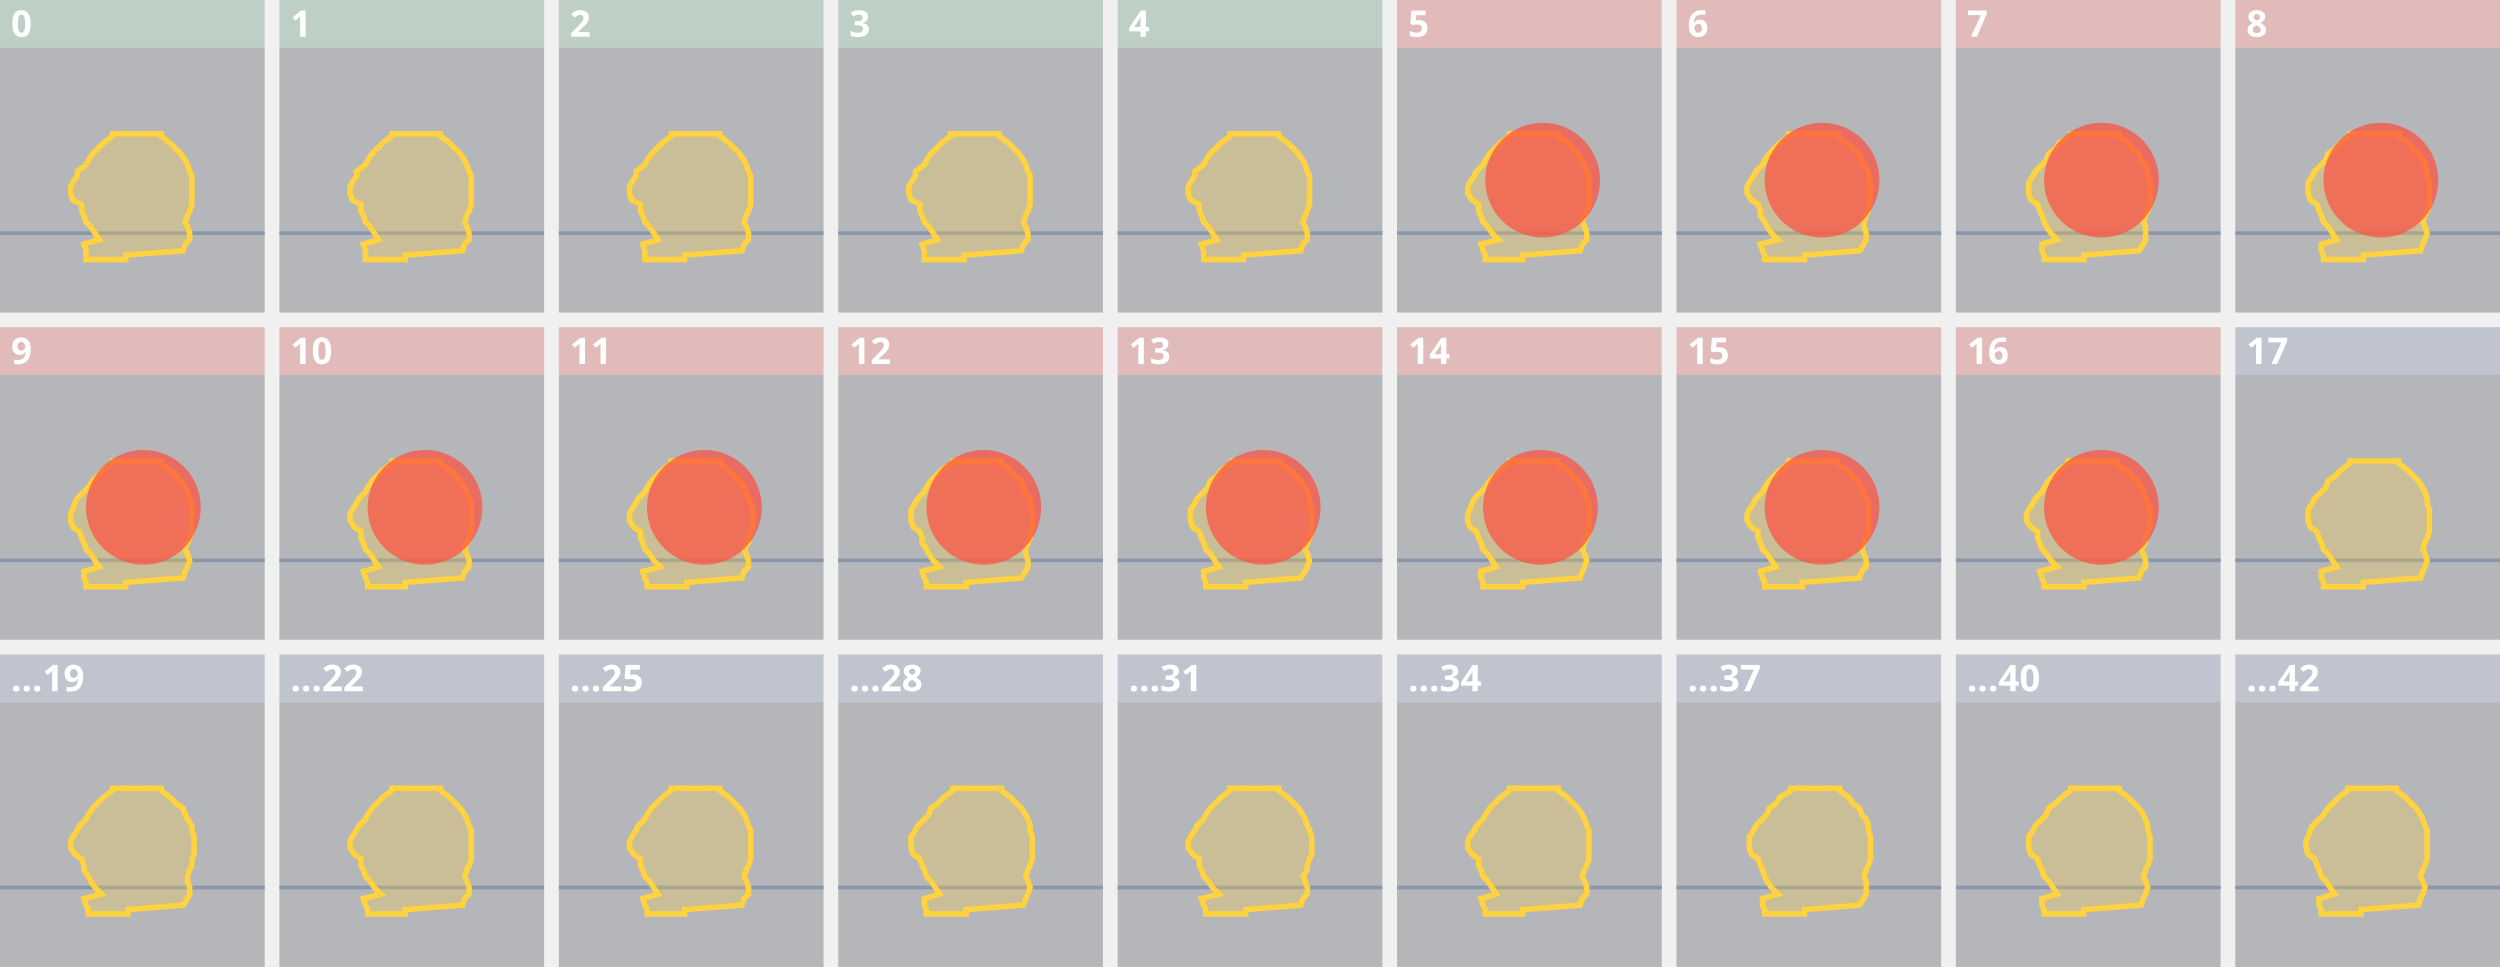
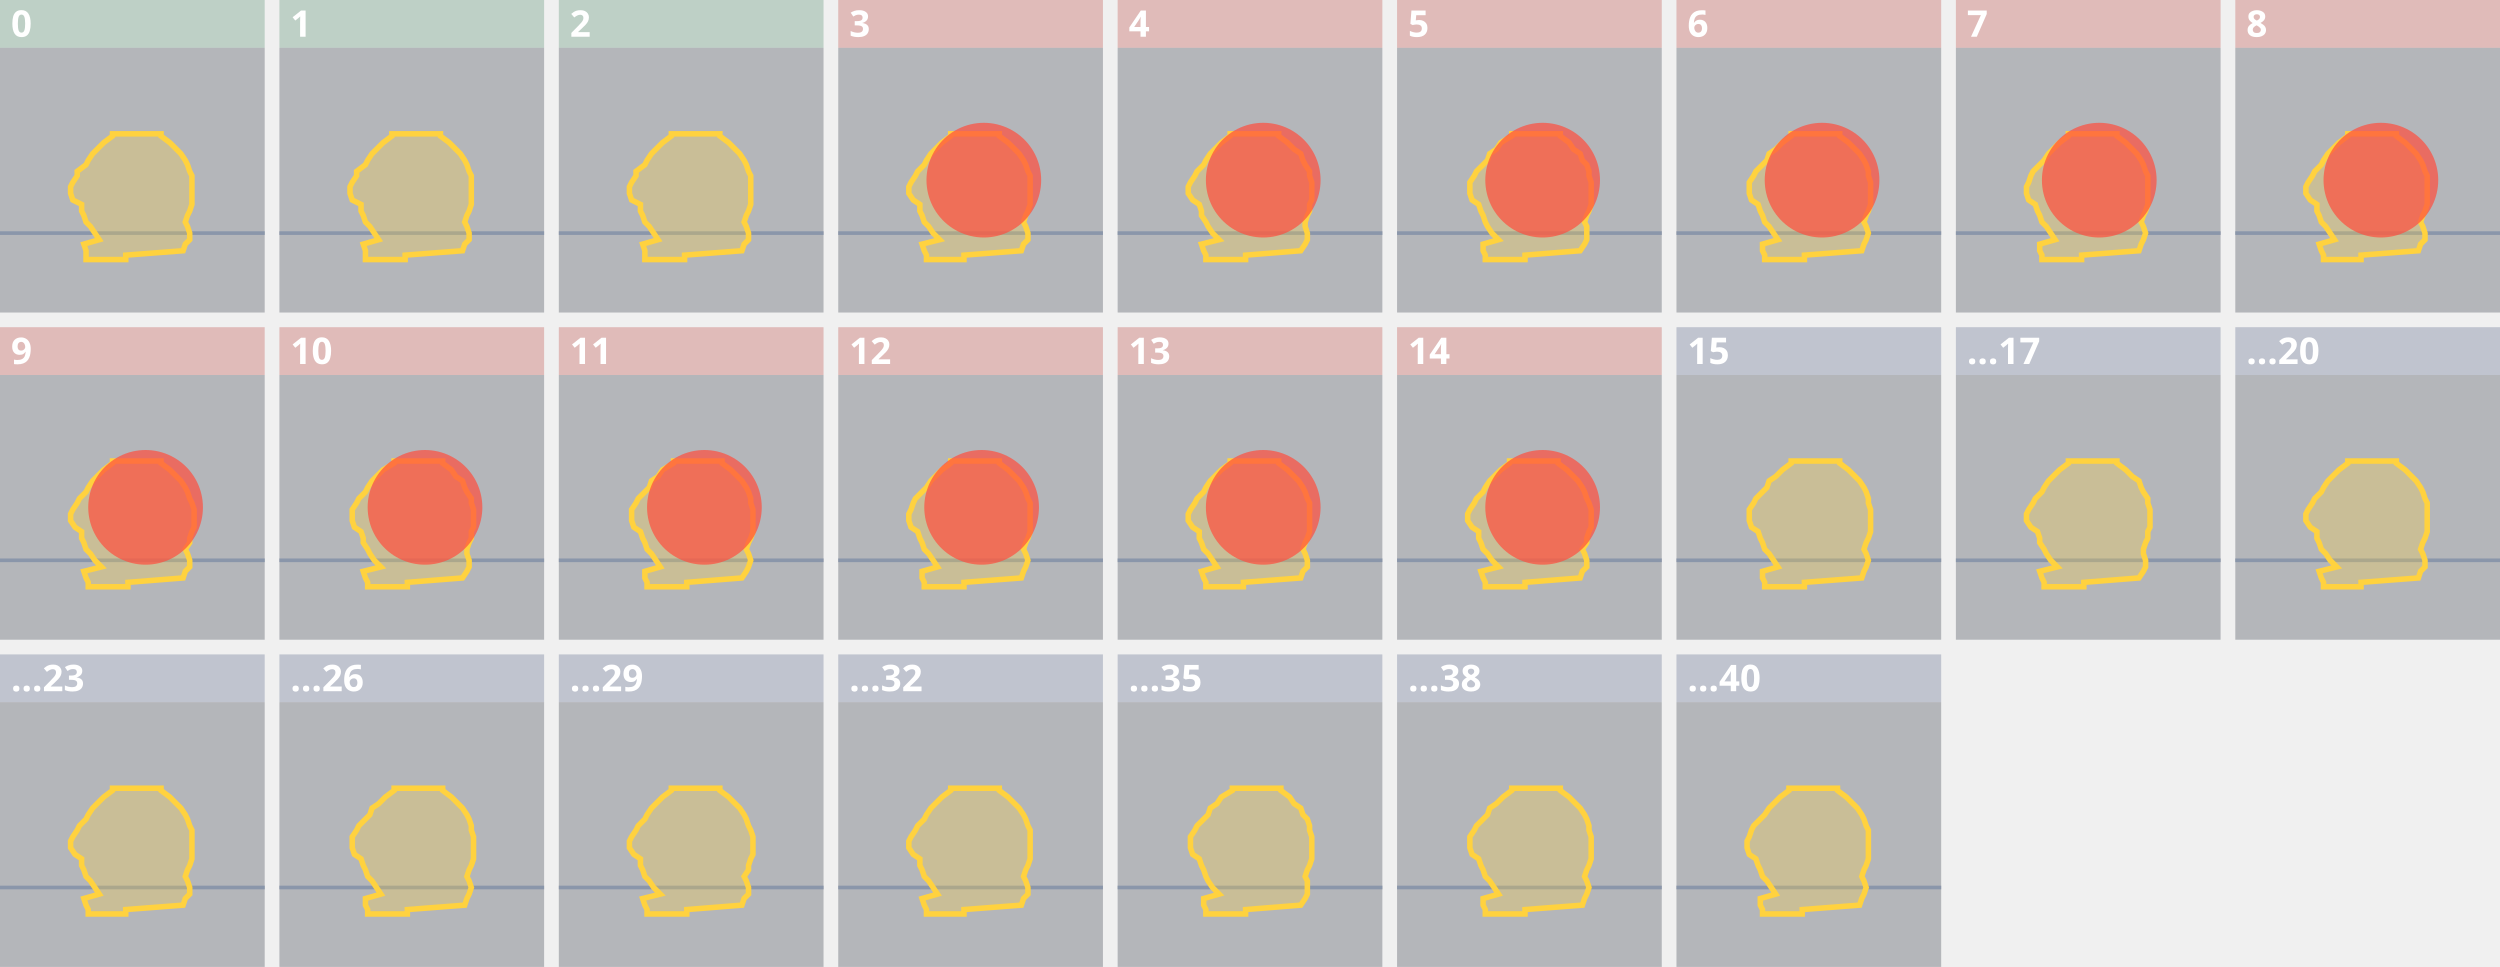
<svg xmlns="http://www.w3.org/2000/svg" viewBox="0 0 680 263" width="680" height="263">
  <style>text{font:bold 10px sans-serif;fill:#ffffff}.k{fill:#1b2230}.g{stroke:#8a96aa;stroke-width:1.67}use{stroke-width:2.50;fill-opacity:.28}.u{stroke:#ffd23f;fill:#ffd23f}.v{stroke:#4ade80;fill:#4ade80;fill-opacity:.6}.a{stroke:#e879f9;fill:#e879f9}.o{stroke:#22d3ee;fill:#22d3ee;fill-opacity:.5}.H{color:#ff4d3d;fill:#ff4d3d;opacity:.7}.G{color:#3b9cff;fill:#3b9cff;opacity:.75}.S{color:#ffa630;fill:#ffa630;opacity:.75}.T{color:#ffa630;fill:none;stroke:#ffa630;stroke-width:3.33;stroke-dasharray:6.7}.P{color:#c49bff;fill:none;stroke:#c49bff;stroke-width:1.67;stroke-dasharray:5.0}</style>
  <defs>
    <path id="b0" d="M-9 -21L13 -21L13 -20L17 -17L20 -14L22 -12L24 -9L25 -7L26 -4L27 -2L27 1L27 3L27 6L27 9L27 11L26 14L25 16L24 19L25 21L26 24L26 27L24 29L23 32L-3 34L-3 36L-21 36L-21 34L-21 32L-22 29L-15 27L-17 24L-19 21L-21 19L-22 16L-23 14L-23 11L-27 9L-28 6L-28 3L-27 1L-25 -2L-25 -4L-21 -7L-20 -9L-18 -12L-16 -14L-13 -17L-9 -20Z" />
    <path id="b1" d="M-9 -21L13 -21L13 -20L17 -17L20 -14L22 -12L24 -9L25 -7L26 -4L27 -2L27 1L27 3L27 6L27 9L27 11L26 14L25 16L24 19L25 21L26 24L26 27L24 29L23 32L-3 34L-3 36L-20 36L-20 34L-21 32L-22 29L-14 27L-17 24L-19 21L-21 19L-22 16L-23 14L-23 11L-26 9L-28 6L-28 3L-27 1L-25 -2L-24 -4L-21 -7L-20 -9L-18 -12L-16 -14L-13 -17L-9 -20Z" />
    <path id="b2" d="M-9 -21L13 -21L13 -20L17 -17L20 -14L23 -12L24 -9L25 -7L27 -4L27 -2L28 1L28 3L28 6L28 9L27 11L27 14L26 16L25 19L25 21L26 24L26 27L25 29L23 32L-2 34L-2 36L-20 36L-20 34L-21 32L-22 29L-14 27L-17 24L-19 21L-20 19L-22 16L-22 14L-23 11L-26 9L-28 6L-28 3L-27 1L-25 -2L-24 -4L-21 -7L-20 -9L-18 -12L-16 -14L-13 -17L-9 -20Z" />
    <path id="b3" d="M-8 -21L14 -21L14 -20L18 -17L20 -14L23 -12L24 -9L26 -7L27 -4L27 -2L28 1L28 3L28 6L28 9L28 11L27 14L26 16L25 19L26 21L26 24L26 27L25 29L23 32L-2 34L-2 36L-20 36L-20 34L-21 32L-21 29L-14 27L-17 24L-19 21L-20 19L-21 16L-22 14L-23 11L-26 9L-27 6L-27 3L-27 1L-25 -2L-24 -4L-21 -7L-19 -9L-18 -12L-15 -14L-13 -17L-8 -20Z" />
    <path id="b4" d="M-8 -21L14 -21L14 -20L18 -17L21 -14L23 -12L25 -9L26 -7L27 -4L27 -2L28 1L28 3L28 6L28 9L28 11L27 14L26 16L25 19L26 21L27 24L26 27L25 29L24 32L-2 34L-2 36L-20 36L-20 34L-21 32L-21 29L-14 27L-16 24L-18 21L-20 19L-21 16L-22 14L-23 11L-26 9L-27 6L-27 3L-27 1L-25 -2L-24 -4L-21 -7L-19 -9L-18 -12L-15 -14L-12 -17L-8 -20Z" />
    <path id="b5" d="M-9 -21L13 -21L13 -20L17 -17L20 -14L22 -12L24 -9L25 -7L26 -4L27 -2L27 1L27 3L27 6L27 9L27 11L26 14L25 16L24 19L25 21L26 24L25 27L24 29L23 32L-3 34L-3 36L-21 36L-21 34L-22 32L-22 29L-15 27L-17 24L-19 21L-21 19L-22 16L-23 14L-24 11L-27 9L-28 6L-28 3L-27 1L-26 -2L-25 -4L-22 -7L-20 -9L-18 -12L-16 -14L-13 -17L-9 -20Z" />
    <path id="b6" d="M-9 -21L13 -21L13 -20L17 -17L20 -14L22 -12L24 -9L25 -7L26 -4L27 -2L27 1L27 3L27 6L27 9L27 11L26 14L25 16L24 19L25 21L26 24L26 27L24 29L23 32L-3 34L-3 36L-20 36L-20 34L-21 32L-22 29L-15 27L-17 24L-19 21L-21 19L-22 16L-23 14L-23 11L-26 9L-28 6L-28 3L-27 1L-25 -2L-24 -4L-21 -7L-20 -9L-18 -12L-16 -14L-13 -17L-9 -20Z" />
    <path id="b7" d="M-9 -21L13 -21L13 -20L17 -17L20 -14L22 -12L24 -9L25 -7L26 -4L27 -2L28 1L28 3L28 6L28 9L27 11L26 14L26 16L24 19L25 21L26 24L26 27L24 29L23 32L-2 34L-2 36L-20 36L-20 34L-21 32L-22 29L-14 27L-17 24L-19 21L-21 19L-22 16L-23 14L-23 11L-26 9L-28 6L-28 3L-27 1L-25 -2L-24 -4L-21 -7L-20 -9L-18 -12L-16 -14L-13 -17L-9 -20Z" />
    <path id="b8" d="M-8 -21L14 -21L14 -20L18 -17L20 -14L23 -12L24 -9L25 -7L27 -4L27 -2L28 1L28 3L28 6L28 9L27 11L27 14L26 16L25 19L25 21L26 24L26 27L25 29L23 32L-2 34L-2 36L-20 36L-20 34L-21 32L-22 29L-14 27L-17 24L-19 21L-20 19L-22 16L-22 14L-23 11L-26 9L-27 6L-27 3L-27 1L-25 -2L-24 -4L-21 -7L-20 -9L-18 -12L-16 -14L-13 -17L-8 -20Z" />
    <path id="b9" d="M-8 -21L14 -21L14 -20L18 -17L21 -14L23 -12L25 -9L26 -7L27 -4L27 -2L28 1L28 3L28 6L28 9L28 11L27 14L26 16L25 19L26 21L27 24L26 27L25 29L23 32L-2 34L-2 36L-20 36L-20 34L-21 32L-21 29L-14 27L-16 24L-18 21L-20 19L-21 16L-22 14L-23 11L-26 9L-27 6L-27 3L-27 1L-25 -2L-24 -4L-21 -7L-19 -9L-18 -12L-15 -14L-13 -17L-8 -20Z" />
    <rect id="K" x="-60" y="-60" width="120" height="120" class="k" />
    <rect id="Ls" width="72" height="13" fill="#3f7d5a" />
    <rect id="La" width="72" height="13" fill="#b8332b" />
    <rect id="Le" width="72" height="13" fill="#46557a" />
  </defs>
  <use href="#Ls" x="0" y="0" />
  <text x="3" y="10">0</text>
  <svg x="0" y="13" width="72" height="72" viewBox="-60 -60 120 120">
    <use href="#K" />
    <line x1="-60" y1="24" x2="60" y2="24" class="g" />
    <use href="#b0" class="u" />
  </svg>
  <use href="#Ls" x="76" y="0" />
  <text x="79" y="10">1</text>
  <svg x="76" y="13" width="72" height="72" viewBox="-60 -60 120 120">
    <use href="#K" />
    <line x1="-60" y1="24" x2="60" y2="24" class="g" />
    <use href="#b0" class="u" />
  </svg>
  <use href="#Ls" x="152" y="0" />
  <text x="155" y="10">2</text>
  <svg x="152" y="13" width="72" height="72" viewBox="-60 -60 120 120">
    <use href="#K" />
    <line x1="-60" y1="24" x2="60" y2="24" class="g" />
    <use href="#b0" class="u" />
  </svg>
-   <use href="#Ls" x="228" y="0" />
+   <use href="#La" x="228" y="0" />
  <text x="231" y="10">3</text>
  <svg x="228" y="13" width="72" height="72" viewBox="-60 -60 120 120">
    <use href="#K" />
    <line x1="-60" y1="24" x2="60" y2="24" class="g" />
-     <use href="#b0" class="u" />
-   </svg>
-   <use href="#Ls" x="304" y="0" />
+     <use href="#b1" class="u" />
+     <g class="H">
+       <line x1="6" y1="0" x2="6" y2="0" stroke="currentColor" stroke-width="52" stroke-linecap="round" />
+     </g>
+   </svg>
+   <use href="#La" x="304" y="0" />
  <text x="307" y="10">4</text>
  <svg x="304" y="13" width="72" height="72" viewBox="-60 -60 120 120">
    <use href="#K" />
    <line x1="-60" y1="24" x2="60" y2="24" class="g" />
-     <use href="#b0" class="u" />
+     <use href="#b2" class="u" />
+     <g class="H">
+       <line x1="6" y1="0" x2="6" y2="0" stroke="currentColor" stroke-width="52" stroke-linecap="round" />
+     </g>
  </svg>
  <use href="#La" x="380" y="0" />
  <text x="383" y="10">5</text>
  <svg x="380" y="13" width="72" height="72" viewBox="-60 -60 120 120">
    <use href="#K" />
    <line x1="-60" y1="24" x2="60" y2="24" class="g" />
-     <use href="#b1" class="u" />
+     <use href="#b3" class="u" />
    <g class="H">
      <line x1="6" y1="0" x2="6" y2="0" stroke="currentColor" stroke-width="52" stroke-linecap="round" />
    </g>
  </svg>
  <use href="#La" x="456" y="0" />
  <text x="459" y="10">6</text>
  <svg x="456" y="13" width="72" height="72" viewBox="-60 -60 120 120">
    <use href="#K" />
    <line x1="-60" y1="24" x2="60" y2="24" class="g" />
-     <use href="#b2" class="u" />
+     <use href="#b4" class="u" />
    <g class="H">
      <line x1="6" y1="0" x2="6" y2="0" stroke="currentColor" stroke-width="52" stroke-linecap="round" />
    </g>
  </svg>
  <use href="#La" x="532" y="0" />
  <text x="535" y="10">7</text>
  <svg x="532" y="13" width="72" height="72" viewBox="-60 -60 120 120">
    <use href="#K" />
    <line x1="-60" y1="24" x2="60" y2="24" class="g" />
-     <use href="#b3" class="u" />
-     <g class="H">
-       <line x1="6" y1="0" x2="6" y2="0" stroke="currentColor" stroke-width="52" stroke-linecap="round" />
+     <use href="#b5" class="u" />
+     <g class="H">
+       <line x1="5" y1="0" x2="5" y2="0" stroke="currentColor" stroke-width="52" stroke-linecap="round" />
    </g>
  </svg>
  <use href="#La" x="608" y="0" />
  <text x="611" y="10">8</text>
  <svg x="608" y="13" width="72" height="72" viewBox="-60 -60 120 120">
    <use href="#K" />
    <line x1="-60" y1="24" x2="60" y2="24" class="g" />
-     <use href="#b4" class="u" />
+     <use href="#b6" class="u" />
    <g class="H">
      <line x1="6" y1="0" x2="6" y2="0" stroke="currentColor" stroke-width="52" stroke-linecap="round" />
    </g>
  </svg>
  <use href="#La" x="0" y="89" />
  <text x="3" y="99">9</text>
  <svg x="0" y="102" width="72" height="72" viewBox="-60 -60 120 120">
    <use href="#K" />
    <line x1="-60" y1="24" x2="60" y2="24" class="g" />
-     <use href="#b5" class="u" />
-     <g class="H">
-       <line x1="5" y1="0" x2="5" y2="0" stroke="currentColor" stroke-width="52" stroke-linecap="round" />
+     <use href="#b7" class="u" />
+     <g class="H">
+       <line x1="6" y1="0" x2="6" y2="0" stroke="currentColor" stroke-width="52" stroke-linecap="round" />
    </g>
  </svg>
  <use href="#La" x="76" y="89" />
  <text x="79" y="99">10</text>
  <svg x="76" y="102" width="72" height="72" viewBox="-60 -60 120 120">
    <use href="#K" />
    <line x1="-60" y1="24" x2="60" y2="24" class="g" />
-     <use href="#b6" class="u" />
+     <use href="#b8" class="u" />
    <g class="H">
      <line x1="6" y1="0" x2="6" y2="0" stroke="currentColor" stroke-width="52" stroke-linecap="round" />
    </g>
  </svg>
  <use href="#La" x="152" y="89" />
  <text x="155" y="99">11</text>
  <svg x="152" y="102" width="72" height="72" viewBox="-60 -60 120 120">
    <use href="#K" />
    <line x1="-60" y1="24" x2="60" y2="24" class="g" />
-     <use href="#b7" class="u" />
+     <use href="#b9" class="u" />
    <g class="H">
      <line x1="6" y1="0" x2="6" y2="0" stroke="currentColor" stroke-width="52" stroke-linecap="round" />
    </g>
  </svg>
  <use href="#La" x="228" y="89" />
  <text x="231" y="99">12</text>
  <svg x="228" y="102" width="72" height="72" viewBox="-60 -60 120 120">
    <use href="#K" />
    <line x1="-60" y1="24" x2="60" y2="24" class="g" />
-     <use href="#b8" class="u" />
-     <g class="H">
-       <line x1="6" y1="0" x2="6" y2="0" stroke="currentColor" stroke-width="52" stroke-linecap="round" />
+     <use href="#b5" class="u" />
+     <g class="H">
+       <line x1="5" y1="0" x2="5" y2="0" stroke="currentColor" stroke-width="52" stroke-linecap="round" />
    </g>
  </svg>
  <use href="#La" x="304" y="89" />
  <text x="307" y="99">13</text>
  <svg x="304" y="102" width="72" height="72" viewBox="-60 -60 120 120">
    <use href="#K" />
    <line x1="-60" y1="24" x2="60" y2="24" class="g" />
-     <use href="#b9" class="u" />
+     <use href="#b6" class="u" />
    <g class="H">
      <line x1="6" y1="0" x2="6" y2="0" stroke="currentColor" stroke-width="52" stroke-linecap="round" />
    </g>
  </svg>
  <use href="#La" x="380" y="89" />
  <text x="383" y="99">14</text>
  <svg x="380" y="102" width="72" height="72" viewBox="-60 -60 120 120">
    <use href="#K" />
    <line x1="-60" y1="24" x2="60" y2="24" class="g" />
-     <use href="#b5" class="u" />
-     <g class="H">
-       <line x1="5" y1="0" x2="5" y2="0" stroke="currentColor" stroke-width="52" stroke-linecap="round" />
-     </g>
-   </svg>
-   <use href="#La" x="456" y="89" />
+     <use href="#b7" class="u" />
+     <g class="H">
+       <line x1="6" y1="0" x2="6" y2="0" stroke="currentColor" stroke-width="52" stroke-linecap="round" />
+     </g>
+   </svg>
+   <use href="#Le" x="456" y="89" />
  <text x="459" y="99">15</text>
  <svg x="456" y="102" width="72" height="72" viewBox="-60 -60 120 120">
    <use href="#K" />
    <line x1="-60" y1="24" x2="60" y2="24" class="g" />
-     <use href="#b6" class="u" />
-     <g class="H">
-       <line x1="6" y1="0" x2="6" y2="0" stroke="currentColor" stroke-width="52" stroke-linecap="round" />
-     </g>
-   </svg>
-   <use href="#La" x="532" y="89" />
-   <text x="535" y="99">16</text>
+     <use href="#b4" class="u" />
+   </svg>
+   <use href="#Le" x="532" y="89" />
+   <text x="535" y="99">…17</text>
  <svg x="532" y="102" width="72" height="72" viewBox="-60 -60 120 120">
    <use href="#K" />
    <line x1="-60" y1="24" x2="60" y2="24" class="g" />
+     <use href="#b2" class="u" />
+   </svg>
+   <use href="#Le" x="608" y="89" />
+   <text x="611" y="99">…20</text>
+   <svg x="608" y="102" width="72" height="72" viewBox="-60 -60 120 120">
+     <use href="#K" />
+     <line x1="-60" y1="24" x2="60" y2="24" class="g" />
+     <use href="#b1" class="u" />
+   </svg>
+   <use href="#Le" x="0" y="178" />
+   <text x="3" y="188">…23</text>
+   <svg x="0" y="191" width="72" height="72" viewBox="-60 -60 120 120">
+     <use href="#K" />
+     <line x1="-60" y1="24" x2="60" y2="24" class="g" />
+     <use href="#b6" class="u" />
+   </svg>
+   <use href="#Le" x="76" y="178" />
+   <text x="79" y="188">…26</text>
+   <svg x="76" y="191" width="72" height="72" viewBox="-60 -60 120 120">
+     <use href="#K" />
+     <line x1="-60" y1="24" x2="60" y2="24" class="g" />
+     <use href="#b4" class="u" />
+   </svg>
+   <use href="#Le" x="152" y="178" />
+   <text x="155" y="188">…29</text>
+   <svg x="152" y="191" width="72" height="72" viewBox="-60 -60 120 120">
+     <use href="#K" />
+     <line x1="-60" y1="24" x2="60" y2="24" class="g" />
    <use href="#b7" class="u" />
-     <g class="H">
-       <line x1="6" y1="0" x2="6" y2="0" stroke="currentColor" stroke-width="52" stroke-linecap="round" />
-     </g>
-   </svg>
-   <use href="#Le" x="608" y="89" />
-   <text x="611" y="99">17</text>
-   <svg x="608" y="102" width="72" height="72" viewBox="-60 -60 120 120">
-     <use href="#K" />
-     <line x1="-60" y1="24" x2="60" y2="24" class="g" />
-     <use href="#b4" class="u" />
-   </svg>
-   <use href="#Le" x="0" y="178" />
-   <text x="3" y="188">…19</text>
-   <svg x="0" y="191" width="72" height="72" viewBox="-60 -60 120 120">
-     <use href="#K" />
-     <line x1="-60" y1="24" x2="60" y2="24" class="g" />
-     <use href="#b2" class="u" />
-   </svg>
-   <use href="#Le" x="76" y="178" />
-   <text x="79" y="188">…22</text>
-   <svg x="76" y="191" width="72" height="72" viewBox="-60 -60 120 120">
-     <use href="#K" />
-     <line x1="-60" y1="24" x2="60" y2="24" class="g" />
-     <use href="#b1" class="u" />
-   </svg>
-   <use href="#Le" x="152" y="178" />
-   <text x="155" y="188">…25</text>
-   <svg x="152" y="191" width="72" height="72" viewBox="-60 -60 120 120">
-     <use href="#K" />
-     <line x1="-60" y1="24" x2="60" y2="24" class="g" />
-     <use href="#b6" class="u" />
  </svg>
  <use href="#Le" x="228" y="178" />
-   <text x="231" y="188">…28</text>
+   <text x="231" y="188">…32</text>
  <svg x="228" y="191" width="72" height="72" viewBox="-60 -60 120 120">
    <use href="#K" />
    <line x1="-60" y1="24" x2="60" y2="24" class="g" />
-     <use href="#b4" class="u" />
+     <use href="#b6" class="u" />
  </svg>
  <use href="#Le" x="304" y="178" />
-   <text x="307" y="188">…31</text>
+   <text x="307" y="188">…35</text>
  <svg x="304" y="191" width="72" height="72" viewBox="-60 -60 120 120">
    <use href="#K" />
    <line x1="-60" y1="24" x2="60" y2="24" class="g" />
-     <use href="#b7" class="u" />
+     <use href="#b3" class="u" />
  </svg>
  <use href="#Le" x="380" y="178" />
-   <text x="383" y="188">…34</text>
+   <text x="383" y="188">…38</text>
  <svg x="380" y="191" width="72" height="72" viewBox="-60 -60 120 120">
    <use href="#K" />
    <line x1="-60" y1="24" x2="60" y2="24" class="g" />
-     <use href="#b6" class="u" />
+     <use href="#b4" class="u" />
  </svg>
  <use href="#Le" x="456" y="178" />
-   <text x="459" y="188">…37</text>
+   <text x="459" y="188">…40</text>
  <svg x="456" y="191" width="72" height="72" viewBox="-60 -60 120 120">
    <use href="#K" />
    <line x1="-60" y1="24" x2="60" y2="24" class="g" />
-     <use href="#b3" class="u" />
-   </svg>
-   <use href="#Le" x="532" y="178" />
-   <text x="535" y="188">…40</text>
-   <svg x="532" y="191" width="72" height="72" viewBox="-60 -60 120 120">
-     <use href="#K" />
-     <line x1="-60" y1="24" x2="60" y2="24" class="g" />
-     <use href="#b4" class="u" />
-   </svg>
-   <use href="#Le" x="608" y="178" />
-   <text x="611" y="188">…42</text>
-   <svg x="608" y="191" width="72" height="72" viewBox="-60 -60 120 120">
-     <use href="#K" />
-     <line x1="-60" y1="24" x2="60" y2="24" class="g" />
    <use href="#b5" class="u" />
  </svg>
</svg>
